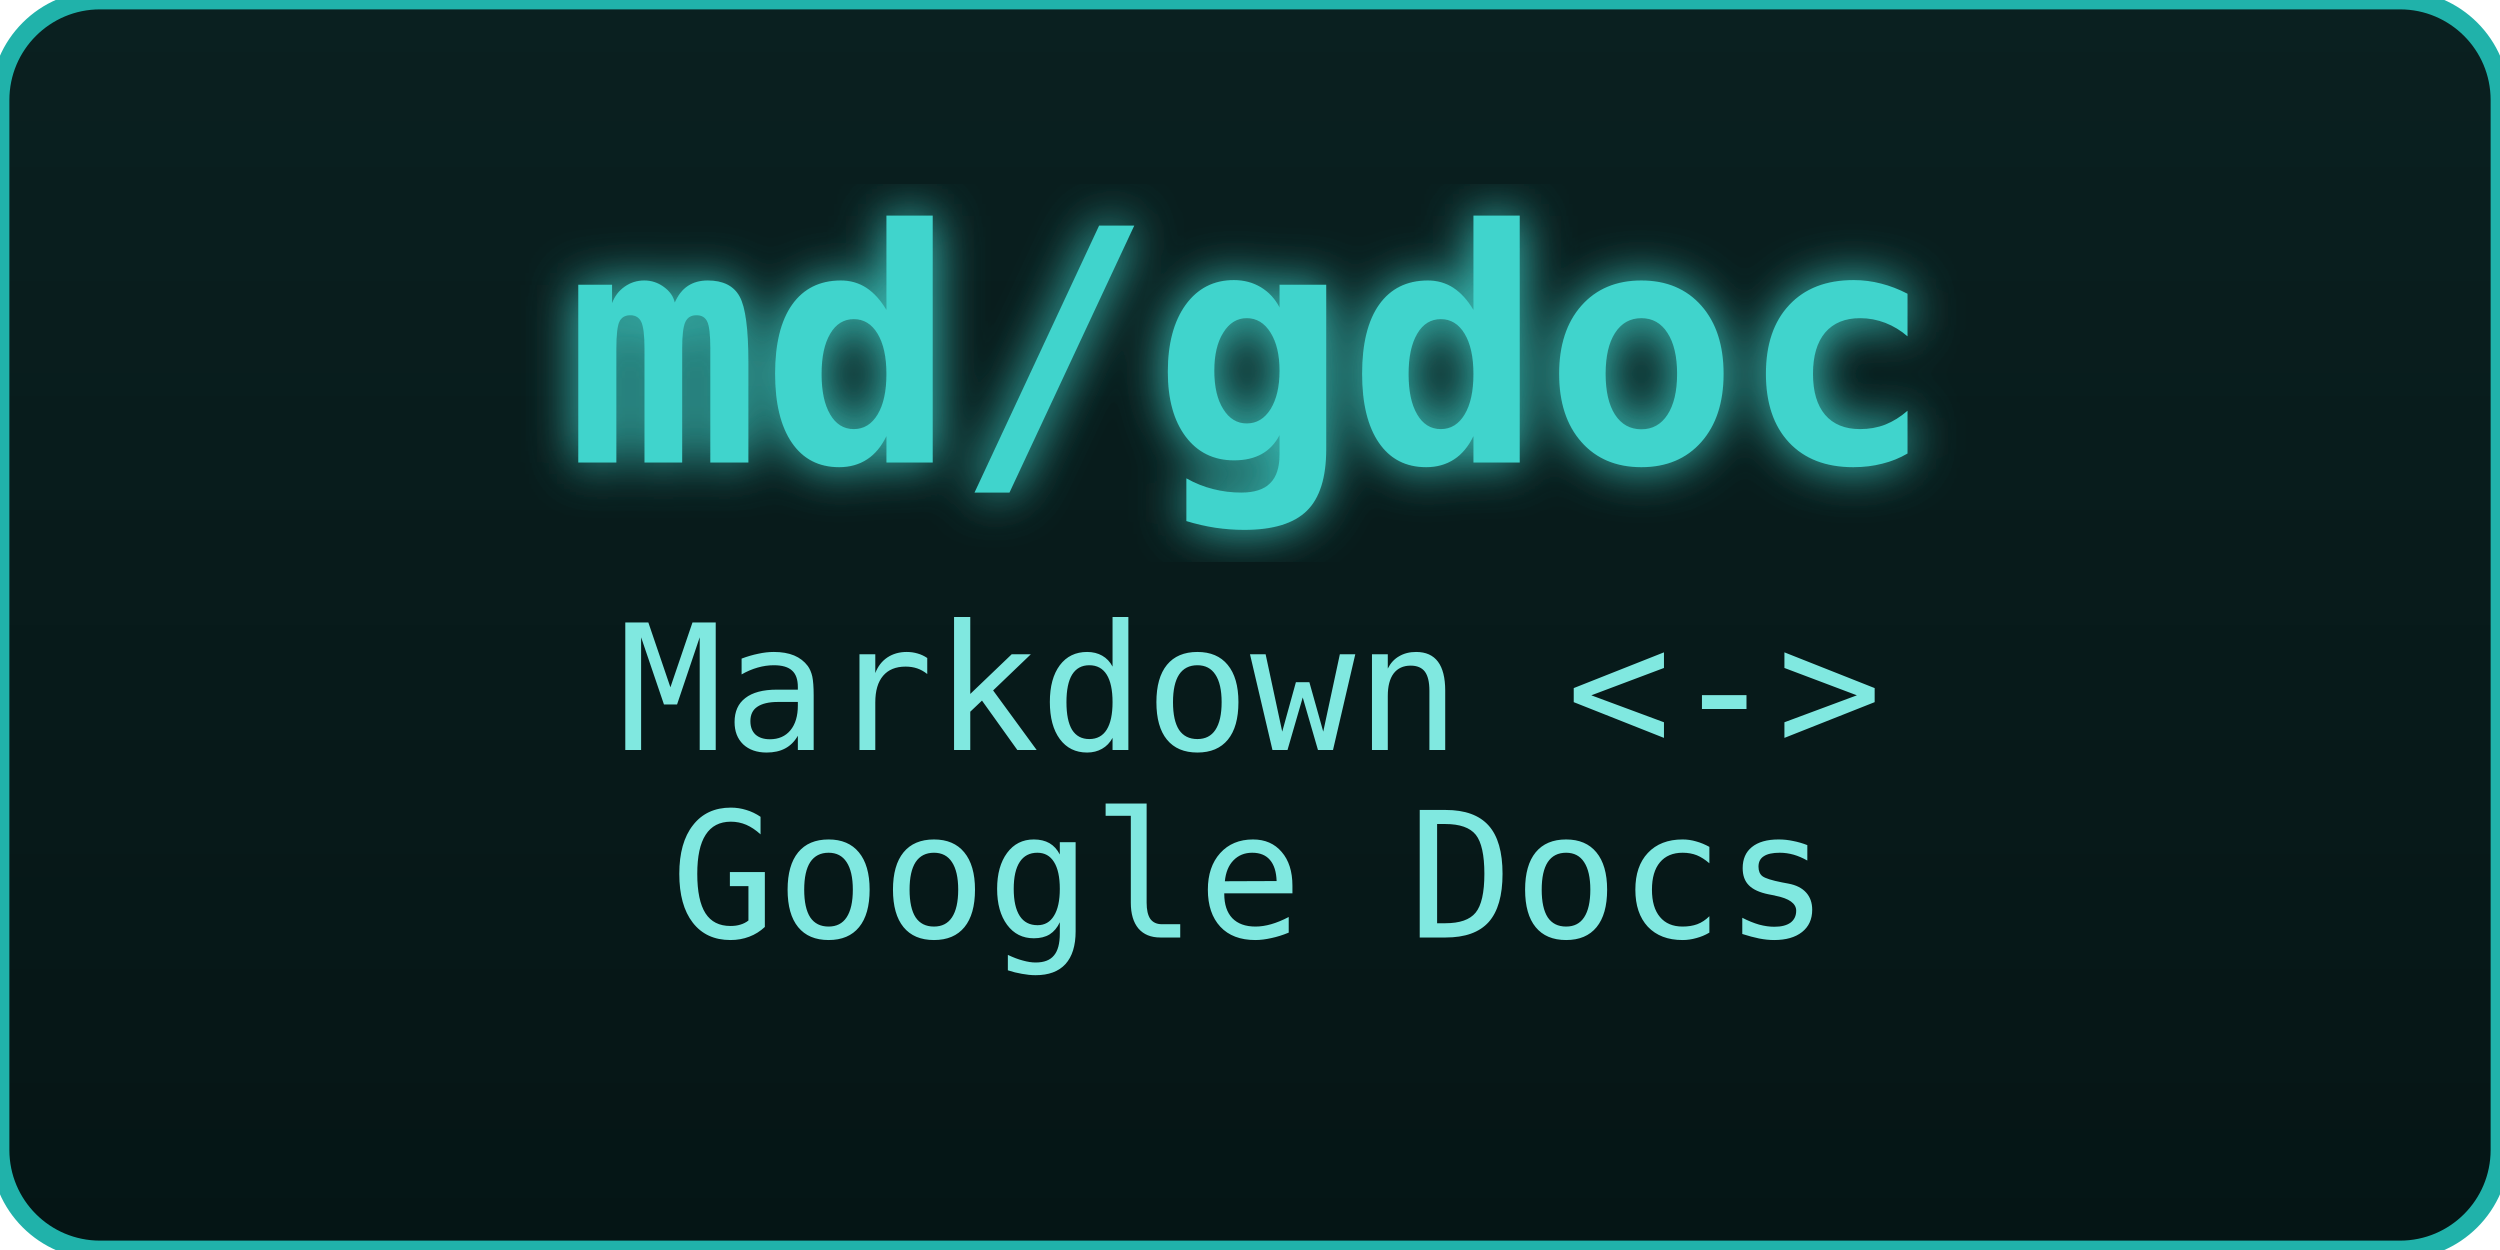
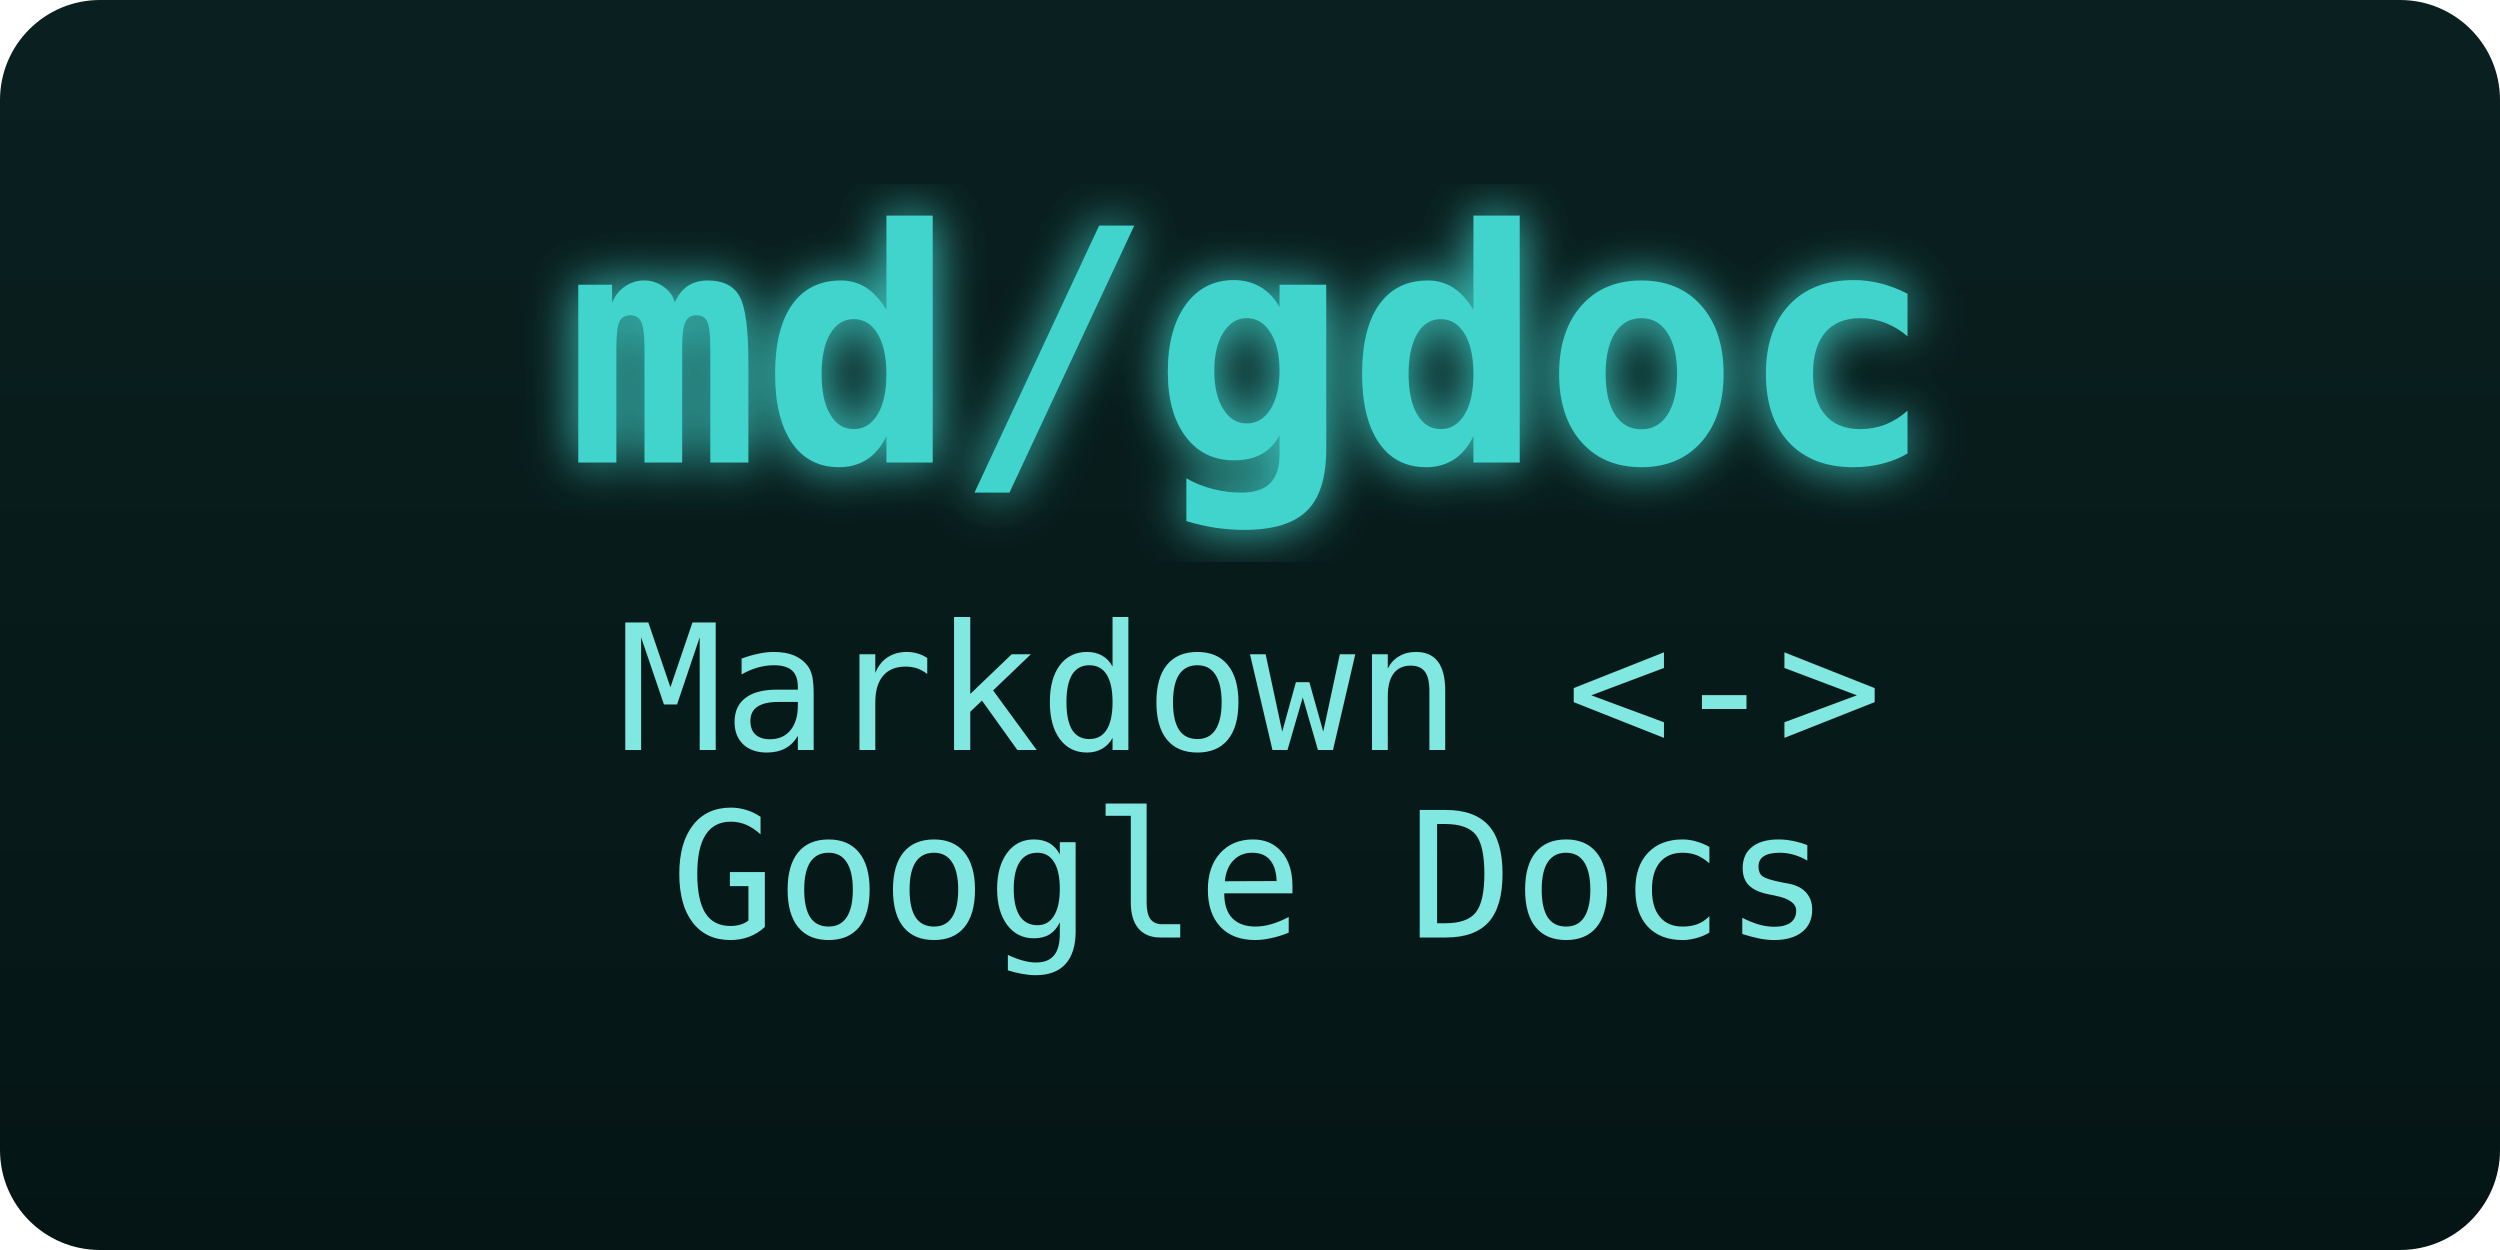
<svg xmlns="http://www.w3.org/2000/svg" width="200" height="100">
  <defs>
    <filter id="glow">
      <feGaussianBlur stdDeviation="2" result="coloredBlur" />
      <feMerge>
        <feMergeNode in="coloredBlur" />
        <feMergeNode in="SourceGraphic" />
      </feMerge>
    </filter>
    <linearGradient id="bg" x1="0%" y1="0%" x2="0%" y2="100%">
      <stop offset="0%" style="stop-color:#0a2020" />
      <stop offset="100%" style="stop-color:#051515" />
    </linearGradient>
  </defs>
-   <rect width="200" height="100" rx="8" fill="url(#bg)" stroke="#20b2aa" stroke-width="1.5" />
+   <rect width="200" height="100" rx="8" fill="url(#bg)" />
  <text x="100" y="37" font-family="monospace" font-size="26" font-weight="bold" fill="#40d4cc" text-anchor="middle" filter="url(#glow)">md/gdoc</text>
  <text x="100" y="60" font-family="monospace" font-size="14" fill="#80e8e0" text-anchor="middle">Markdown &lt;-&gt;</text>
  <text x="100" y="75" font-family="monospace" font-size="14" fill="#80e8e0" text-anchor="middle">Google Docs</text>
</svg>
